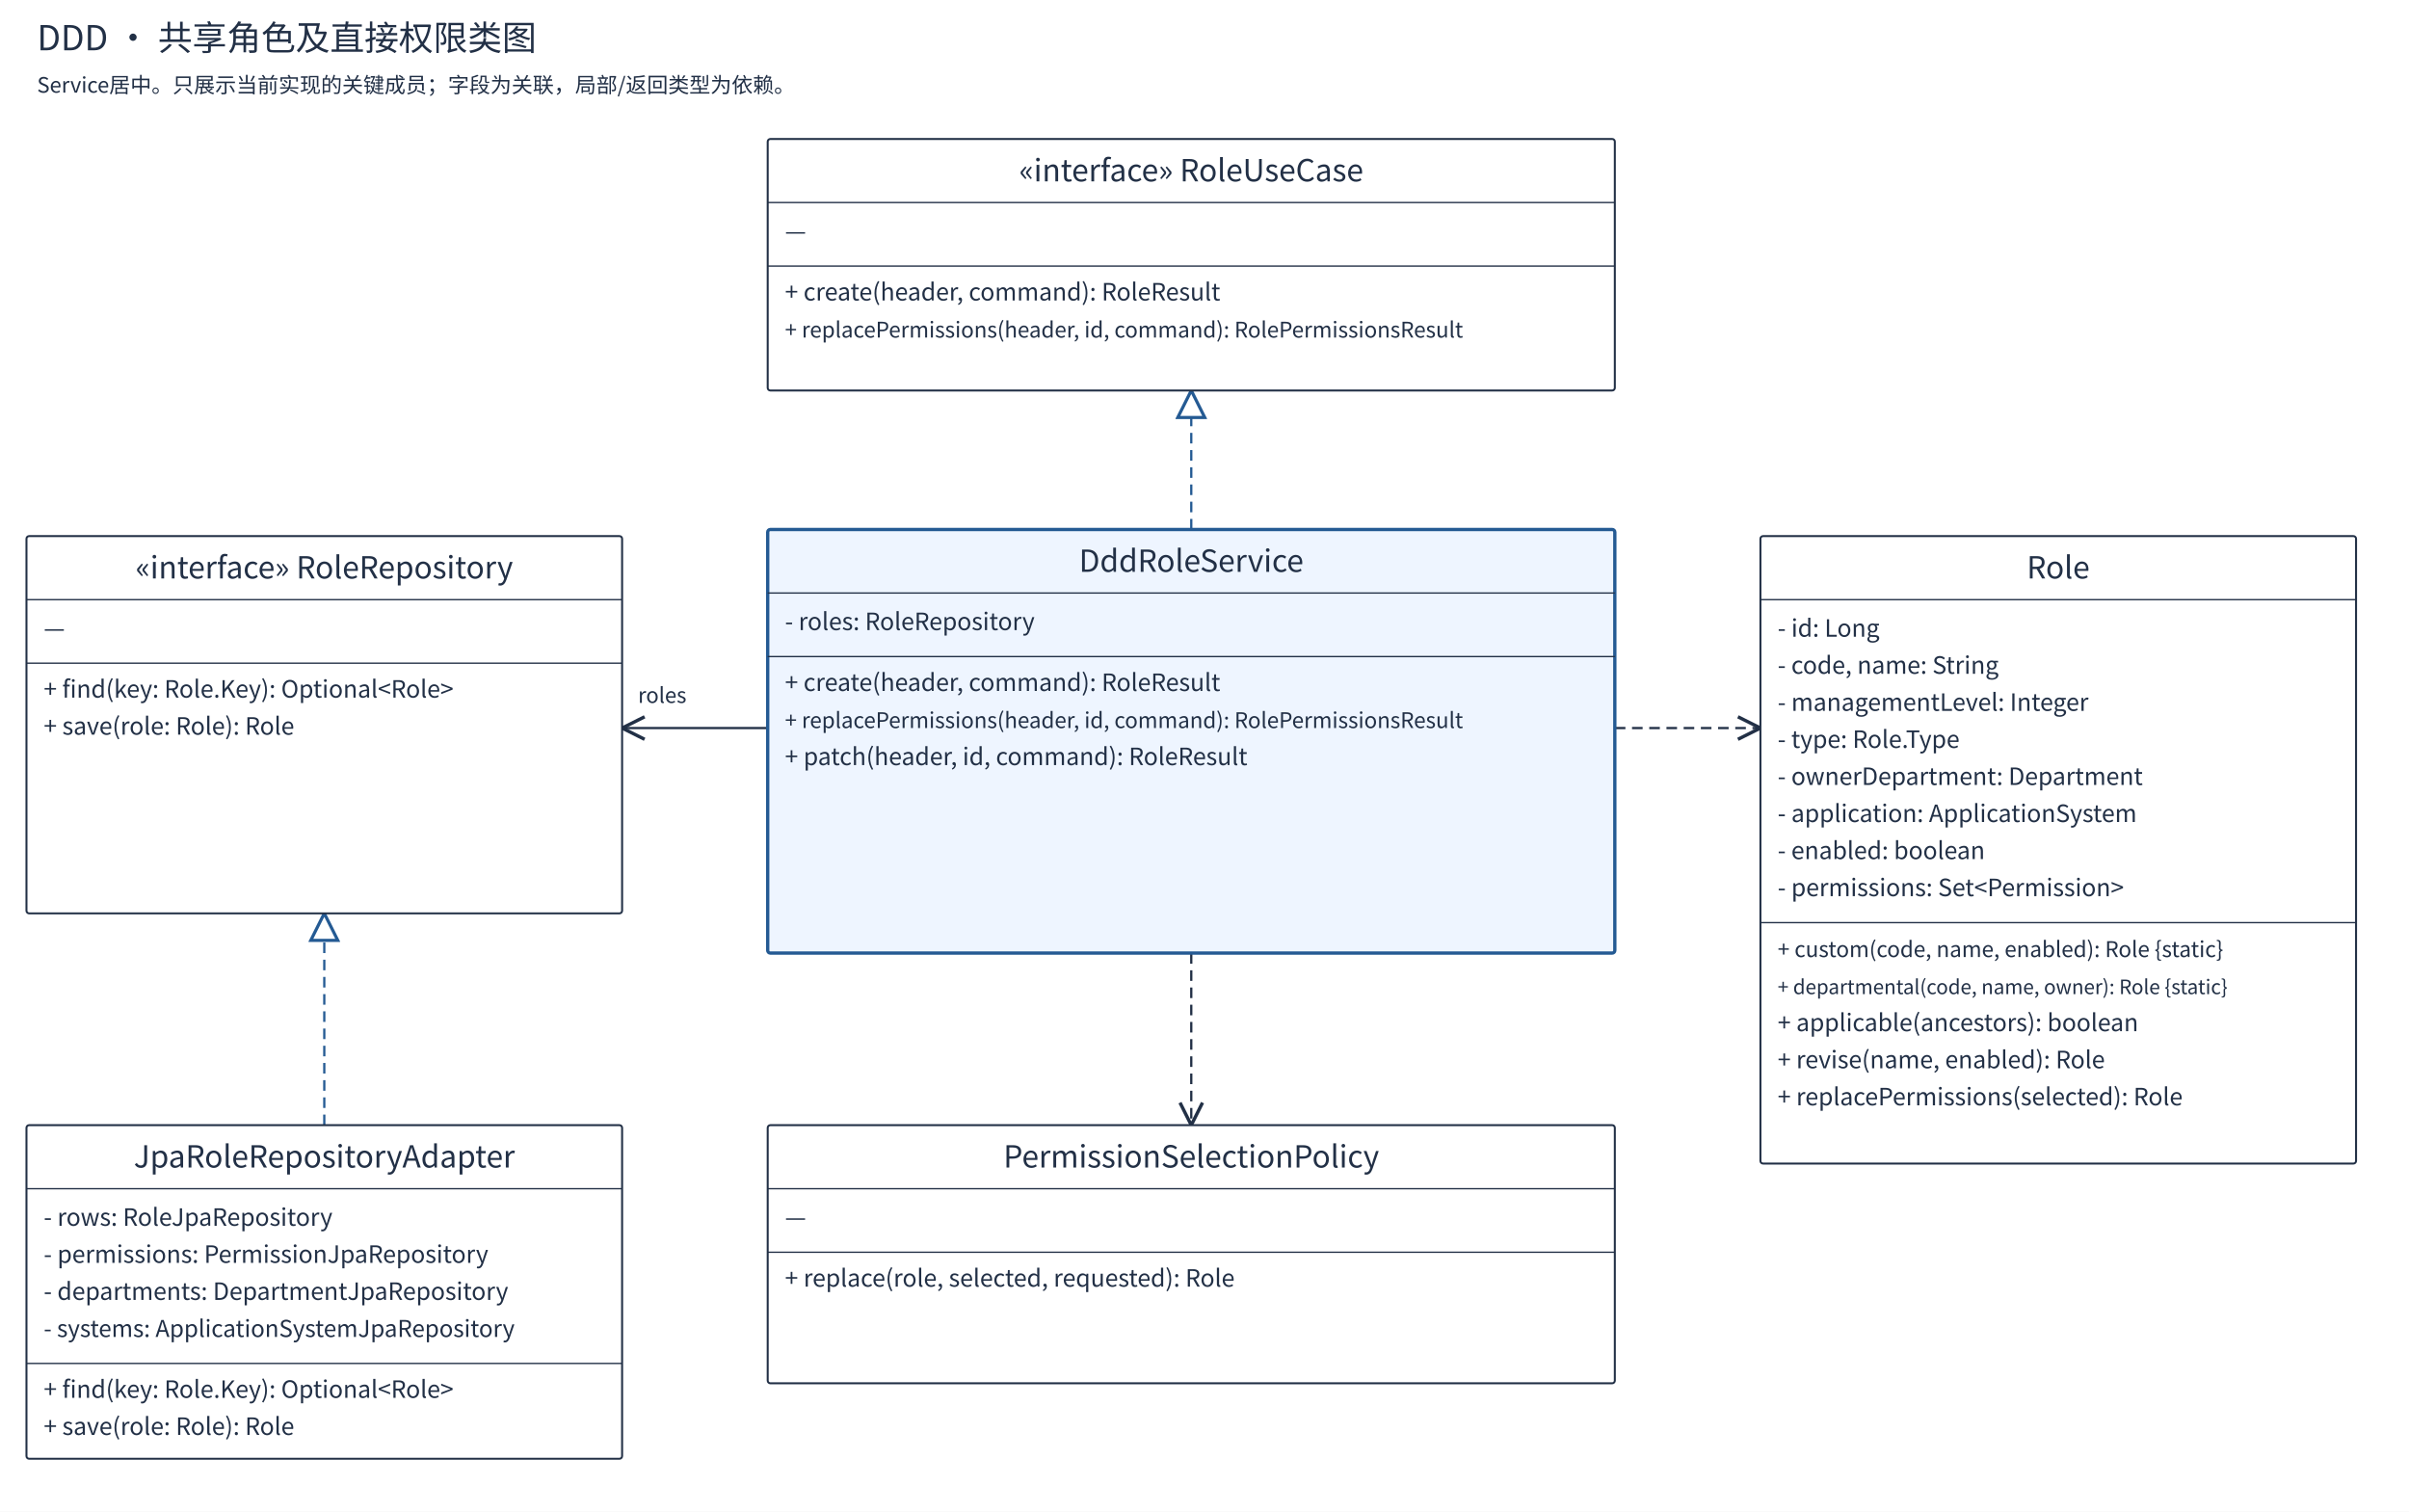
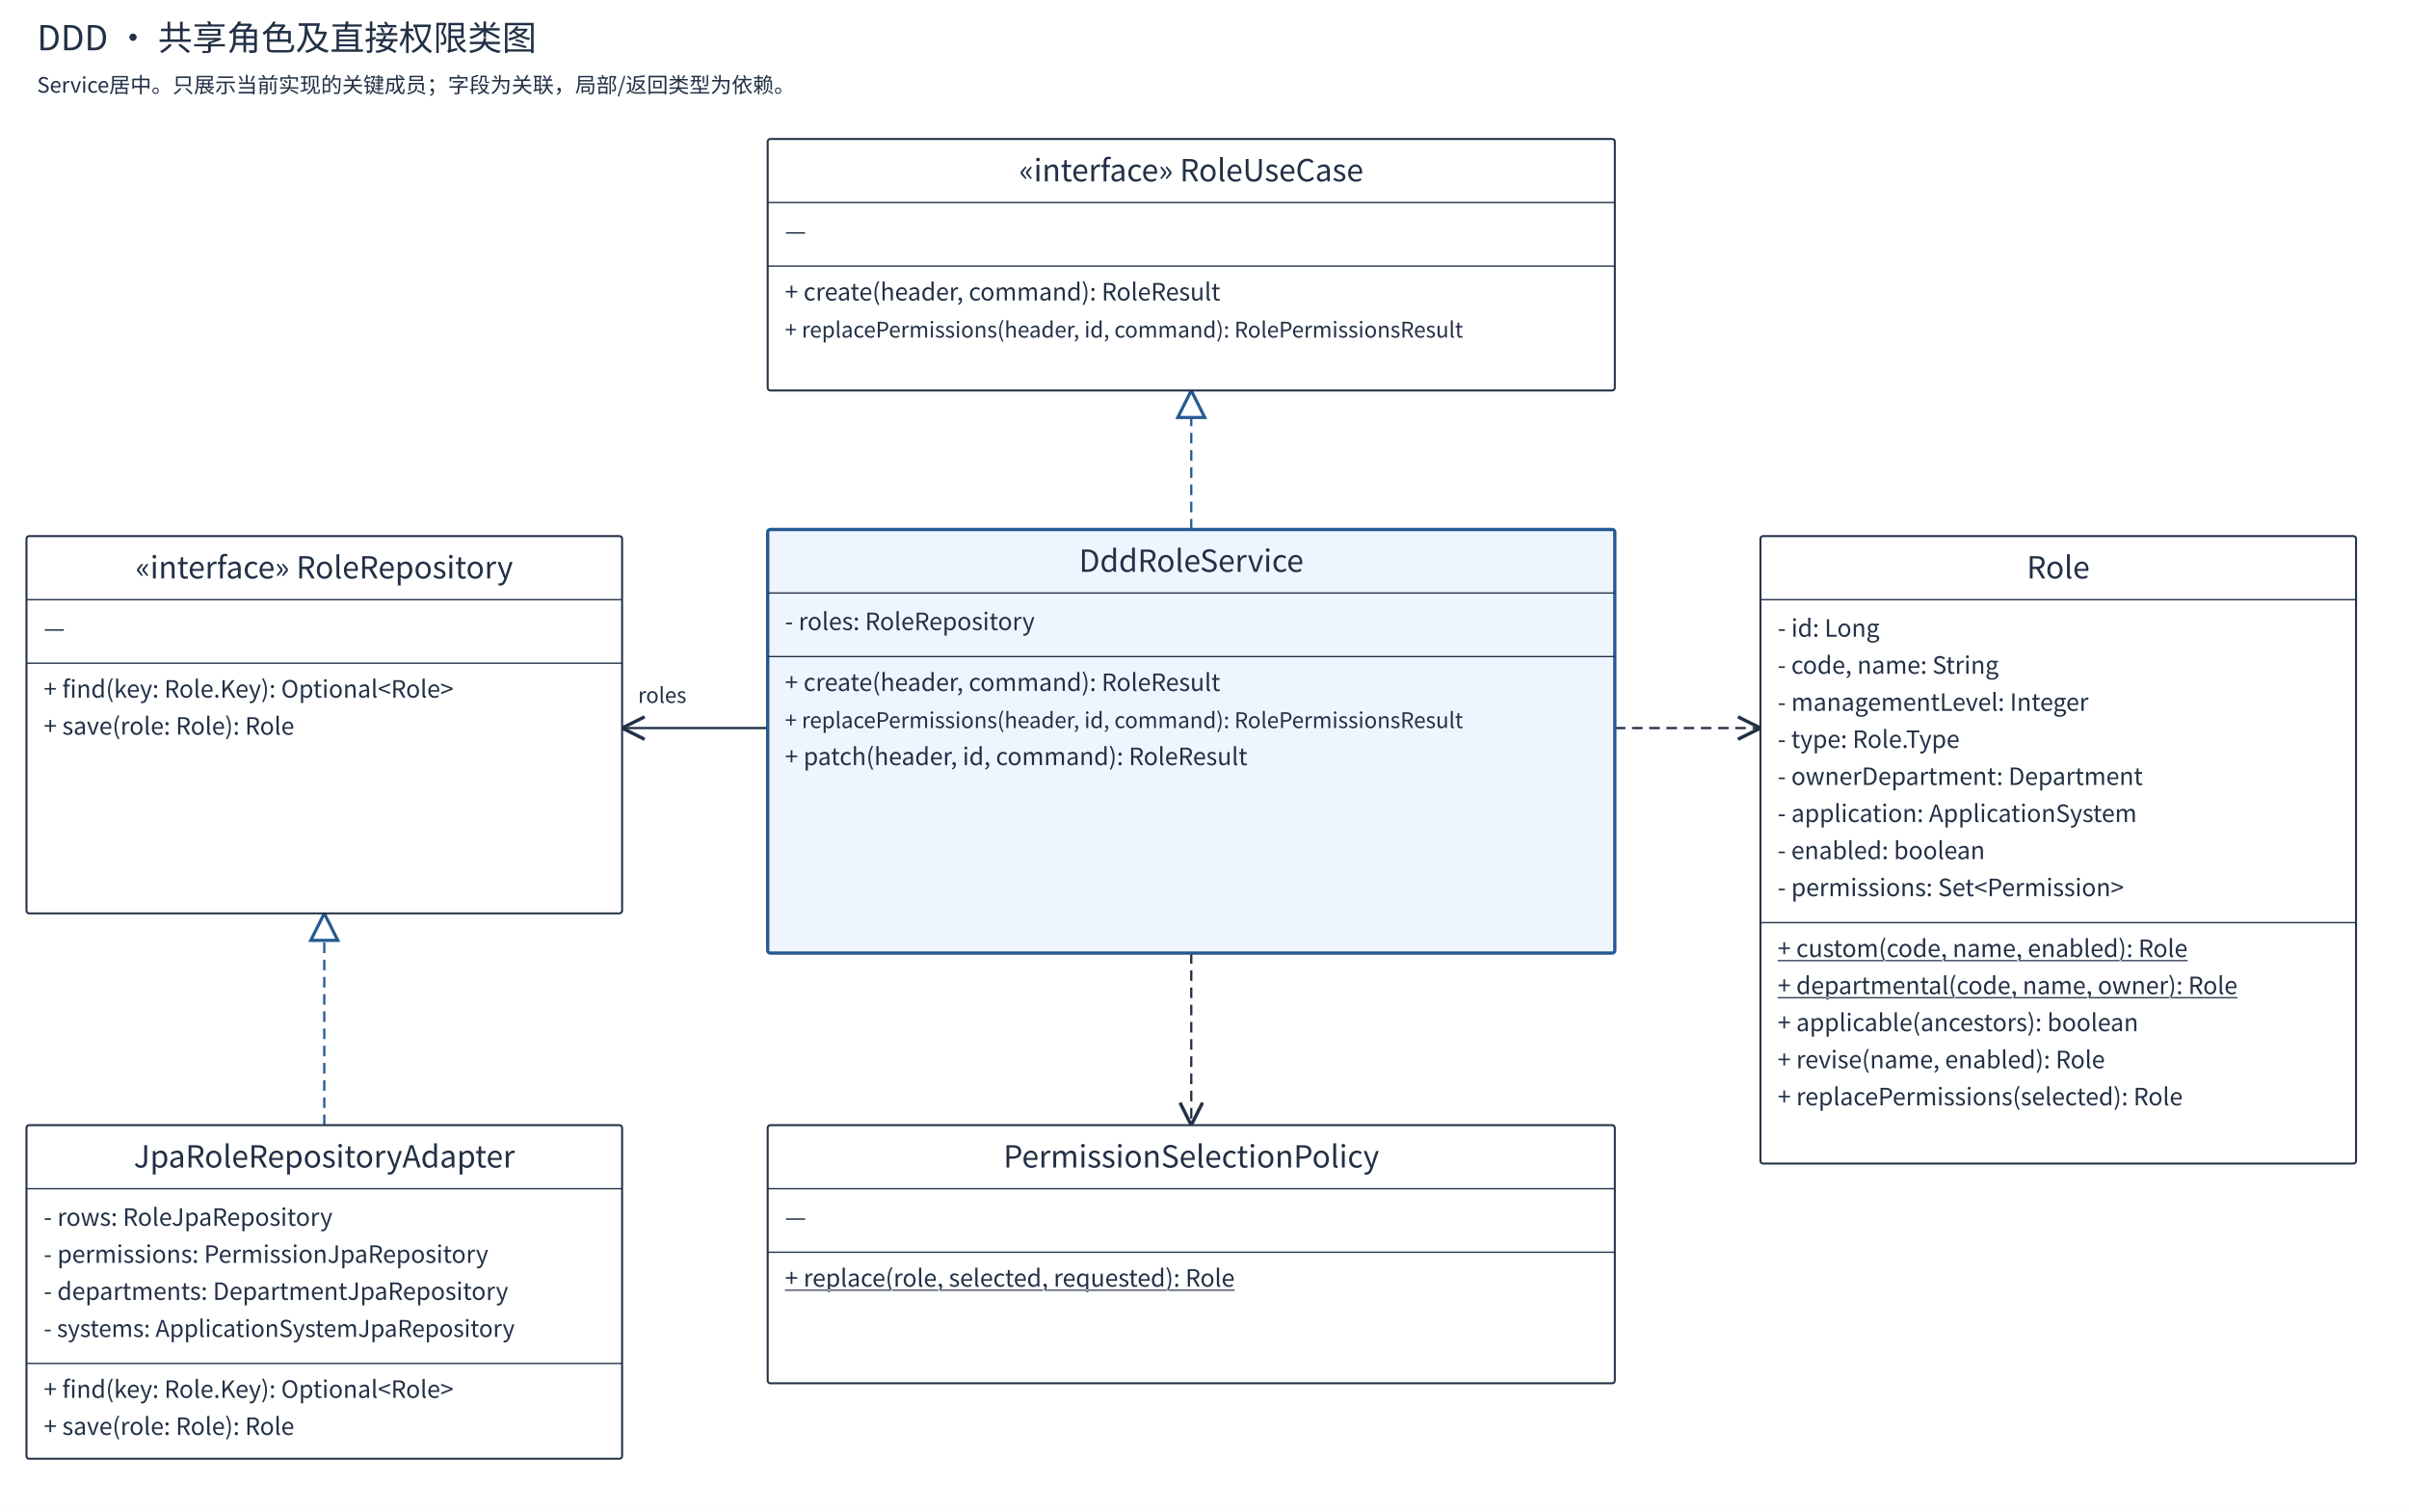
<svg xmlns="http://www.w3.org/2000/svg" width="1820" height="1142" viewBox="0 0 1820 1142">
  <defs>
    <marker id="open" markerWidth="12" markerHeight="12" refX="11" refY="6" orient="auto">
      <path d="M1,1 L11,6 L1,11" fill="none" stroke="#223046" stroke-width="1.5" />
    </marker>
    <marker id="triangle" markerWidth="14" markerHeight="14" refX="13" refY="7" orient="auto">
      <path d="M1,1 L13,7 L1,13 Z" fill="white" stroke="#245a93" stroke-width="1.4" />
    </marker>
    <marker id="filled" markerWidth="12" markerHeight="12" refX="11" refY="6" orient="auto">
      <path d="M1,1 L11,6 L1,11 Z" fill="#223046" />
    </marker>
  </defs>
  <rect width="100%" height="100%" fill="white" />
  <g font-family="Microsoft YaHei,Noto Sans CJK SC,Arial,sans-serif">
    <text x="28" y="38" font-size="26" text-anchor="start" fill="#223046">DDD · 共享角色及直接权限类图</text>
    <text x="28" y="70" font-size="16" text-anchor="start" fill="#223046">Service居中。只展示当前实现的关键成员；字段为关联，局部/返回类型为依赖。</text>
    <polyline points="900,400 900,295" fill="none" stroke="#245a93" stroke-width="1.7" stroke-dasharray="8 5" marker-end="url(#triangle)" />
    <polyline points="580,550 470,550" fill="none" stroke="#223046" stroke-width="1.7" marker-end="url(#open)" />
    <text x="482" y="531" font-size="16" text-anchor="start" fill="#223046">roles</text>
    <polyline points="1220,550 1330,550" fill="none" stroke="#223046" stroke-width="1.7" stroke-dasharray="8 5" marker-end="url(#open)" />
    <polyline points="900,720 900,850" fill="none" stroke="#223046" stroke-width="1.7" stroke-dasharray="8 5" marker-end="url(#open)" />
    <polyline points="245,850 245,690" fill="none" stroke="#245a93" stroke-width="1.7" stroke-dasharray="8 5" marker-end="url(#triangle)" />
    <rect x="580" y="400" width="640" height="320" rx="2" fill="#eef5ff" stroke="#245a93" stroke-width="2.5" />
    <path d="M580,448H1220 M580,496H1220" stroke="#223046" />
    <text x="900" y="432" font-size="23" text-anchor="middle" fill="#223046">DddRoleService</text>
    <text x="593" y="476" font-size="18" text-anchor="start" fill="#223046">- roles: RoleRepository</text>
    <text x="593" y="522" font-size="18" text-anchor="start" fill="#223046">+ create(header, command): RoleResult</text>
    <text x="593" y="550" font-size="16.261" text-anchor="start" fill="#223046">+ replacePermissions(header, id, command): RolePermissionsResult</text>
    <text x="593" y="578" font-size="18" text-anchor="start" fill="#223046">+ patch(header, id, command): RoleResult</text>
    <rect x="580" y="105" width="640" height="190" rx="2" fill="white" stroke="#223046" stroke-width="1.5" />
    <path d="M580,153H1220 M580,201H1220" stroke="#223046" />
    <text x="900" y="137" font-size="23" text-anchor="middle" fill="#223046">«interface» RoleUseCase</text>
    <text x="593" y="181" font-size="18" text-anchor="start" fill="#223046">—</text>
    <text x="593" y="227" font-size="18" text-anchor="start" fill="#223046">+ create(header, command): RoleResult</text>
    <text x="593" y="255" font-size="16.261" text-anchor="start" fill="#223046">+ replacePermissions(header, id, command): RolePermissionsResult</text>
    <rect x="20" y="405" width="450" height="285" rx="2" fill="white" stroke="#223046" stroke-width="1.5" />
    <path d="M20,453H470 M20,501H470" stroke="#223046" />
    <text x="245" y="437" font-size="23" text-anchor="middle" fill="#223046">«interface» RoleRepository</text>
    <text x="33" y="481" font-size="18" text-anchor="start" fill="#223046">—</text>
    <text x="33" y="527" font-size="18" text-anchor="start" fill="#223046">+ find(key: Role.Key): Optional&lt;Role&gt;</text>
    <text x="33" y="555" font-size="18" text-anchor="start" fill="#223046">+ save(role: Role): Role</text>
    <rect x="1330" y="405" width="450" height="474" rx="2" fill="white" stroke="#223046" stroke-width="1.5" />
    <path d="M1330,453H1780 M1330,697H1780" stroke="#223046" />
    <text x="1555" y="437" font-size="23" text-anchor="middle" fill="#223046">Role</text>
    <text x="1343" y="481" font-size="18" text-anchor="start" fill="#223046">- id: Long</text>
    <text x="1343" y="509" font-size="18" text-anchor="start" fill="#223046">- code, name: String</text>
    <text x="1343" y="537" font-size="18" text-anchor="start" fill="#223046">- managementLevel: Integer</text>
    <text x="1343" y="565" font-size="18" text-anchor="start" fill="#223046">- type: Role.Type</text>
    <text x="1343" y="593" font-size="18" text-anchor="start" fill="#223046">- ownerDepartment: Department</text>
    <text x="1343" y="621" font-size="18" text-anchor="start" fill="#223046">- application: ApplicationSystem</text>
    <text x="1343" y="649" font-size="18" text-anchor="start" fill="#223046">- enabled: boolean</text>
    <text x="1343" y="677" font-size="18" text-anchor="start" fill="#223046">- permissions: Set&lt;Permission&gt;</text>
-     <text x="1343" y="723" font-size="16.333" text-anchor="start" fill="#223046">+ custom(code, name, enabled): Role {static}</text>
-     <text x="1343" y="751" font-size="14.972" text-anchor="start" fill="#223046">+ departmental(code, name, owner): Role {static}</text>
+     <text text-decoration="underline" x="1343" y="723" font-size="18" text-anchor="start" fill="#223046">+ custom(code, name, enabled): Role</text>
+     <text text-decoration="underline" x="1343" y="751" font-size="18" text-anchor="start" fill="#223046">+ departmental(code, name, owner): Role</text>
    <text x="1343" y="779" font-size="18" text-anchor="start" fill="#223046">+ applicable(ancestors): boolean</text>
    <text x="1343" y="807" font-size="18" text-anchor="start" fill="#223046">+ revise(name, enabled): Role</text>
    <text x="1343" y="835" font-size="18" text-anchor="start" fill="#223046">+ replacePermissions(selected): Role</text>
    <rect x="580" y="850" width="640" height="195" rx="2" fill="white" stroke="#223046" stroke-width="1.5" />
    <path d="M580,898H1220 M580,946H1220" stroke="#223046" />
    <text x="900" y="882" font-size="23" text-anchor="middle" fill="#223046">PermissionSelectionPolicy</text>
    <text x="593" y="926" font-size="18" text-anchor="start" fill="#223046">—</text>
-     <text x="593" y="972" font-size="18" text-anchor="start" fill="#223046">+ replace(role, selected, requested): Role</text>
+     <text text-decoration="underline" x="593" y="972" font-size="18" text-anchor="start" fill="#223046">+ replace(role, selected, requested): Role</text>
    <rect x="20" y="850" width="450" height="252" rx="2" fill="white" stroke="#223046" stroke-width="1.5" />
    <path d="M20,898H470 M20,1030H470" stroke="#223046" />
    <text x="245" y="882" font-size="23" text-anchor="middle" fill="#223046">JpaRoleRepositoryAdapter</text>
    <text x="33" y="926" font-size="18" text-anchor="start" fill="#223046">- rows: RoleJpaRepository</text>
    <text x="33" y="954" font-size="18" text-anchor="start" fill="#223046">- permissions: PermissionJpaRepository</text>
    <text x="33" y="982" font-size="18" text-anchor="start" fill="#223046">- departments: DepartmentJpaRepository</text>
    <text x="33" y="1010" font-size="17.528" text-anchor="start" fill="#223046">- systems: ApplicationSystemJpaRepository</text>
    <text x="33" y="1056" font-size="18" text-anchor="start" fill="#223046">+ find(key: Role.Key): Optional&lt;Role&gt;</text>
    <text x="33" y="1084" font-size="18" text-anchor="start" fill="#223046">+ save(role: Role): Role</text>
  </g>
</svg>
